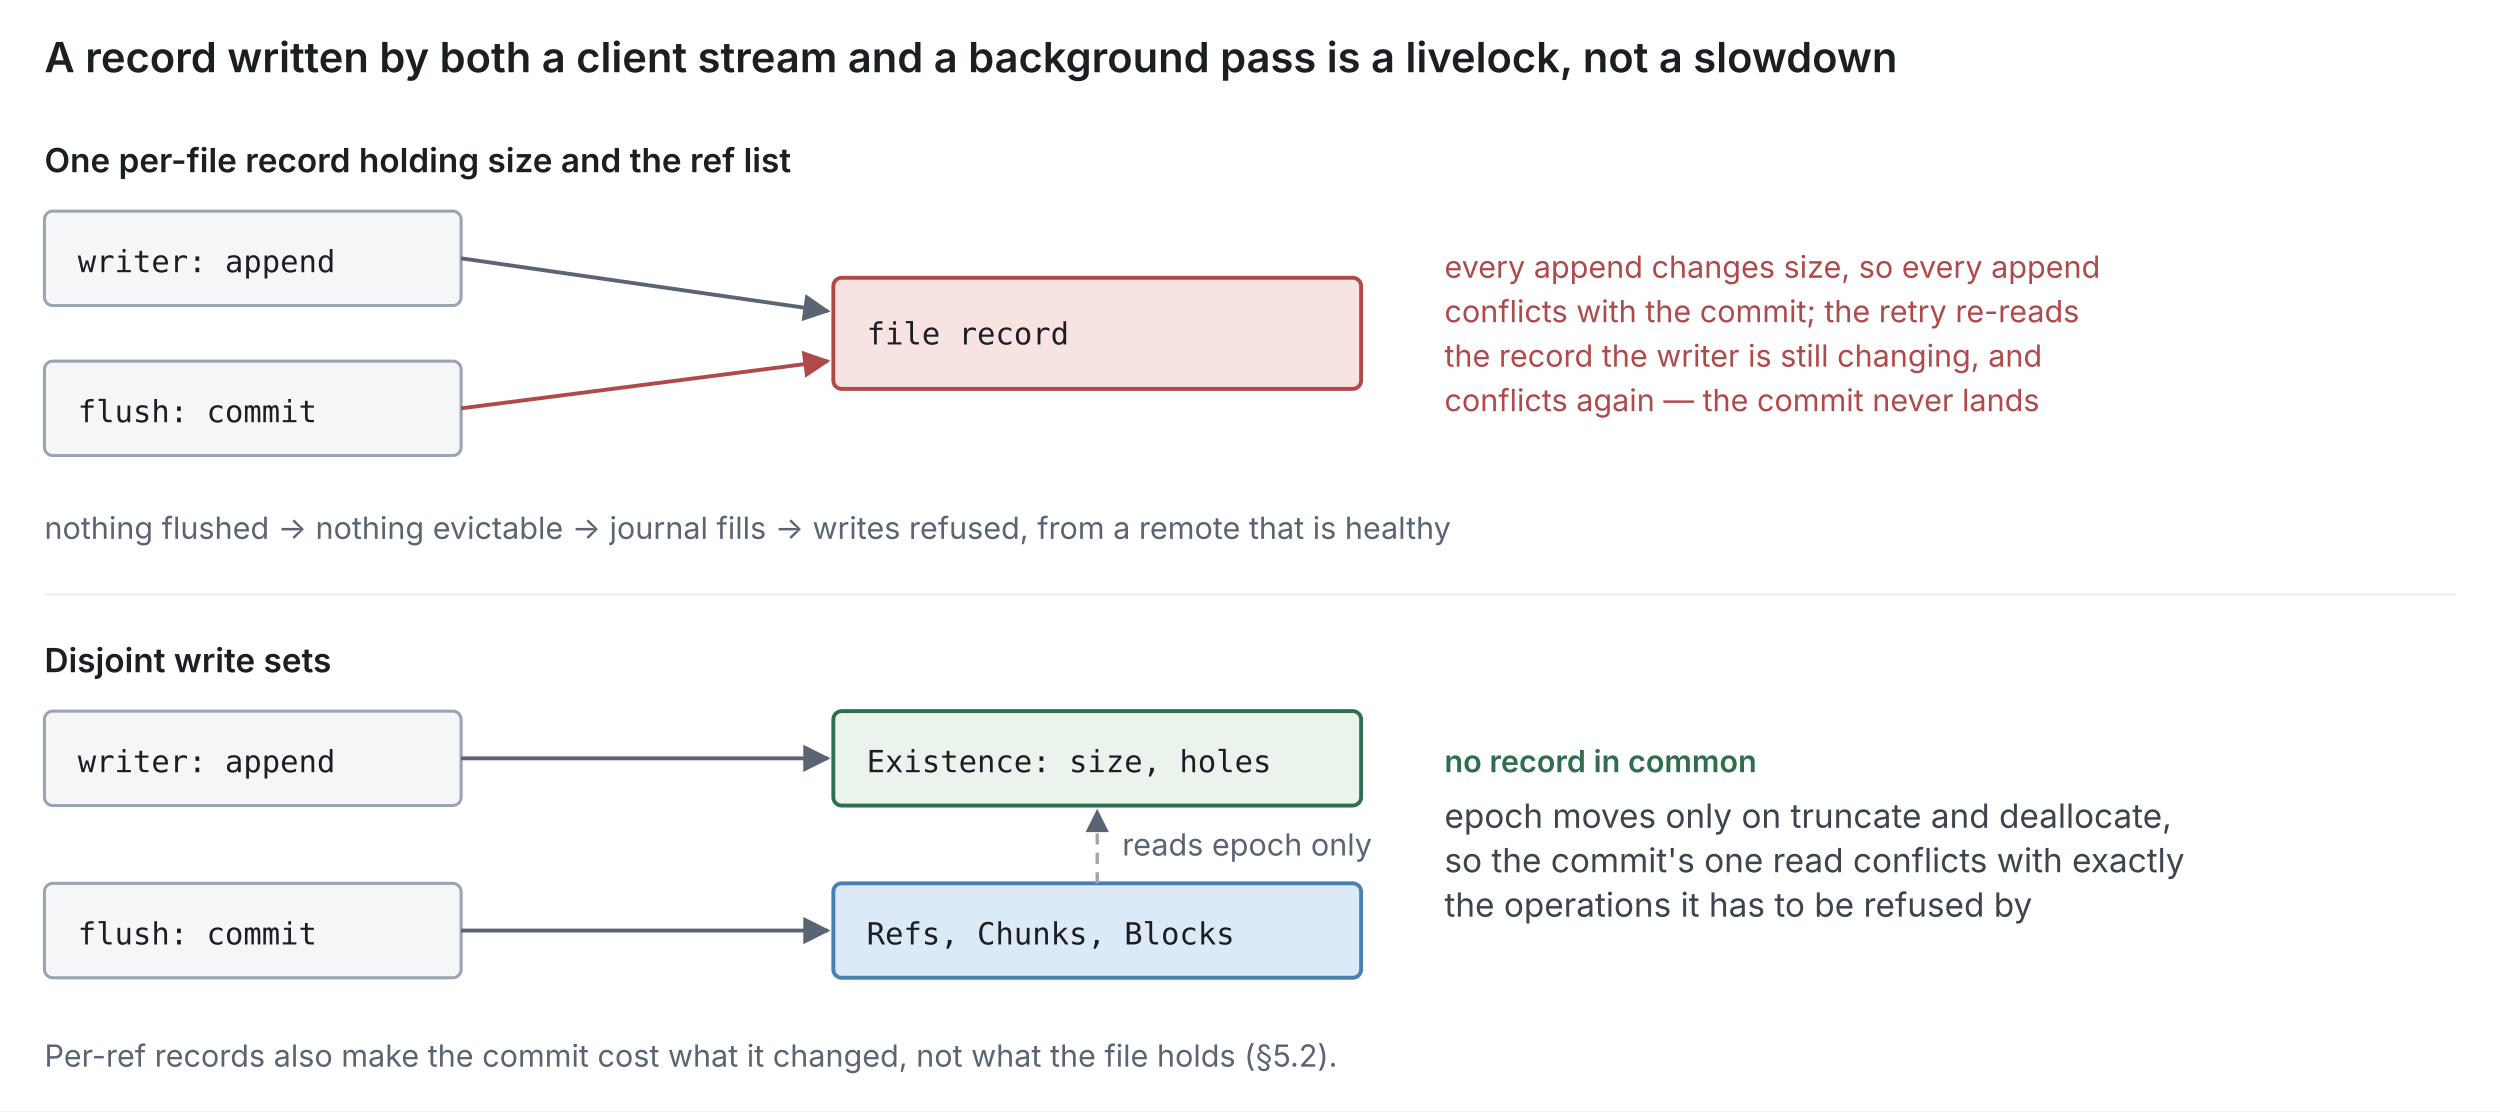
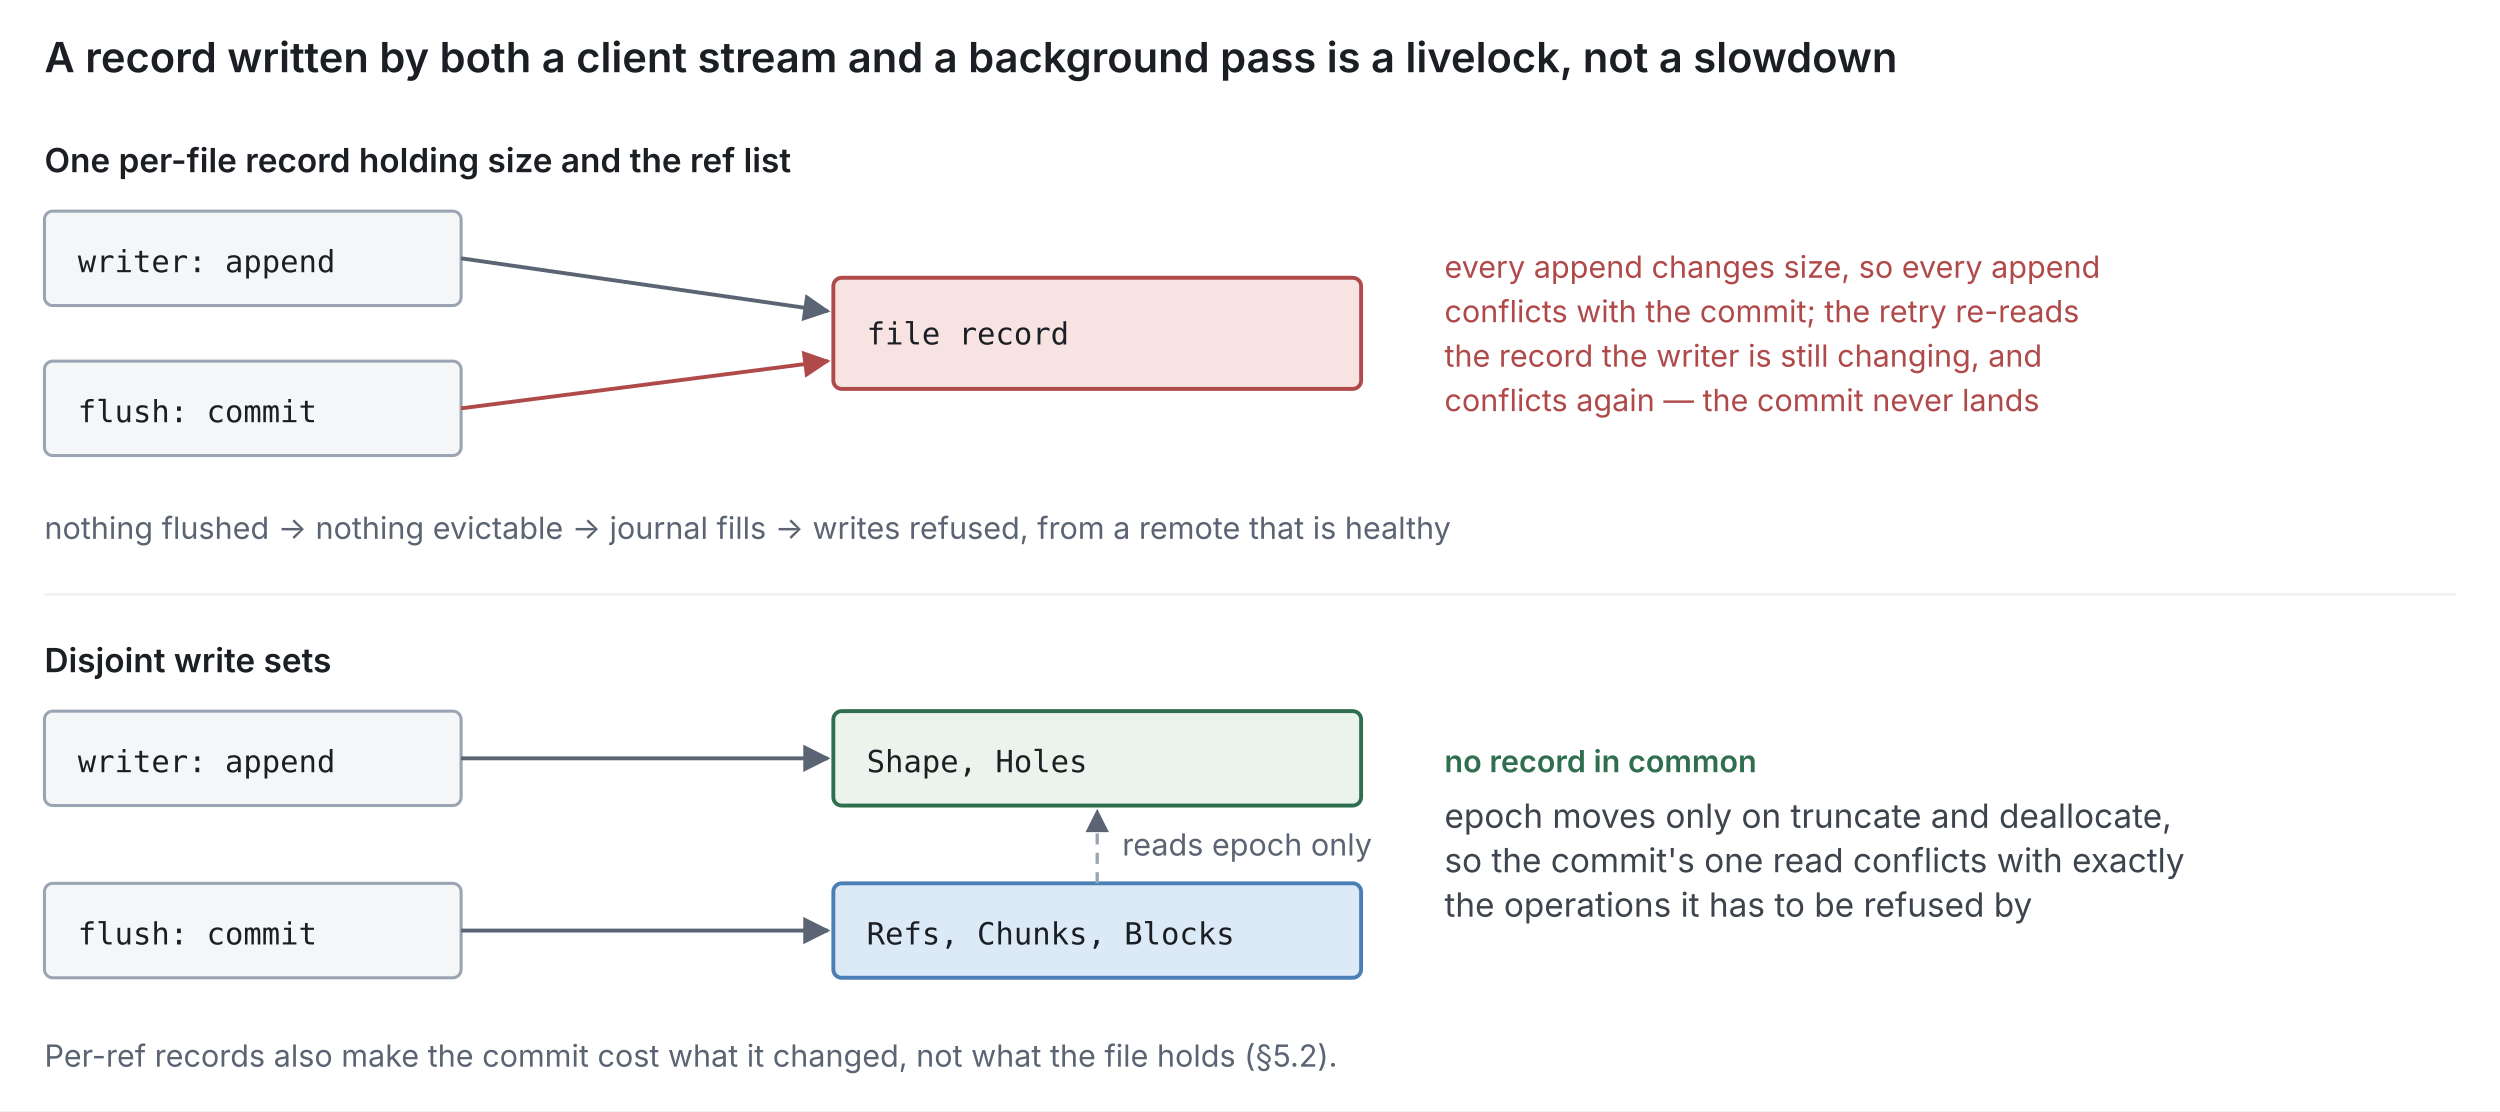
<svg xmlns="http://www.w3.org/2000/svg" viewBox="0 0 900 400" width="900" height="400" font-family="system-ui,-apple-system,Segoe UI,sans-serif">
  <defs>
    <style>
      .t  { font-size: 15px; font-weight: 600; fill: #1b1f24 }
      .rl { font-size: 12px; font-weight: 600; fill: #1b1f24 }
      .l  { font-size: 12px; fill: #3d444d }
      .s  { font-size: 11px; fill: #5b6472 }
      .m  { font-family: ui-monospace,SFMono-Regular,Menlo,monospace; font-size: 11px; fill: #1b1f24 }
      .why { font-size: 11px; fill: #b04a4a }
      .ok  { font-size: 11px; font-weight: 600; fill: #2f6f4f }
      .bx { fill: #dce9f7; stroke: #4a7fb5; stroke-width: 1.4 }
      .bg { fill: #eaf4ec; stroke: #2f6f4f; stroke-width: 1.4 }
      .br { fill: #f8e3e3; stroke: #b04a4a; stroke-width: 1.4 }
      .bn { fill: #f4f6f8; stroke: #9aa4b2; stroke-width: 1.1 }
    </style>
    <marker id="a4w" viewBox="0 0 10 10" refX="9" refY="5" markerWidth="7" markerHeight="7" orient="auto">
      <path d="M0,0 L10,5 L0,10 z" fill="#5b6472" />
    </marker>
    <marker id="a4x" viewBox="0 0 10 10" refX="9" refY="5" markerWidth="7" markerHeight="7" orient="auto">
      <path d="M0,0 L10,5 L0,10 z" fill="#b04a4a" />
    </marker>
  </defs>
  <rect width="900" height="400" fill="#ffffff" />
  <text x="16" y="26" class="t">A record written by both a client stream and a background pass is a livelock, not a slowdown</text>
  <text x="16" y="62" class="rl">One per-file record holding size and the ref list</text>
  <rect x="16" y="76" width="150" height="34" rx="3" class="bn" />
  <text x="28" y="98" class="m">writer: append</text>
  <rect x="16" y="130" width="150" height="34" rx="3" class="bn" />
  <text x="28" y="152" class="m">flush: commit</text>
  <rect x="300" y="100" width="190" height="40" rx="3" class="br" />
  <text x="312" y="124" class="m">file record</text>
  <line x1="166" y1="93" x2="298" y2="112" stroke="#5b6472" stroke-width="1.4" marker-end="url(#a4w)" />
  <line x1="166" y1="147" x2="298" y2="130" stroke="#b04a4a" stroke-width="1.4" marker-end="url(#a4x)" />
  <text x="520" y="100" class="why">every append changes size, so every append</text>
  <text x="520" y="116" class="why">conflicts with the commit; the retry re-reads</text>
  <text x="520" y="132" class="why">the record the writer is still changing, and</text>
  <text x="520" y="148" class="why">conflicts again — the commit never lands</text>
  <text x="16" y="194" class="s">nothing flushed → nothing evictable → journal fills → writes refused, from a remote that is healthy</text>
  <line x1="16" y1="214" x2="884" y2="214" stroke="#eef1f4" />
  <text x="16" y="242" class="rl">Disjoint write sets</text>
  <rect x="16" y="256" width="150" height="34" rx="3" class="bn" />
  <text x="28" y="278" class="m">writer: append</text>
  <rect x="16" y="318" width="150" height="34" rx="3" class="bn" />
  <text x="28" y="340" class="m">flush: commit</text>
  <rect x="300" y="256" width="190" height="34" rx="3" class="bg" />
-   <text x="312" y="278" class="m">Existence: size, holes</text>
+   <text x="312" y="278" class="m">Shape, Holes</text>
  <rect x="300" y="318" width="190" height="34" rx="3" class="bx" />
  <text x="312" y="340" class="m">Refs, Chunks, Blocks</text>
  <line x1="166" y1="273" x2="298" y2="273" stroke="#5b6472" stroke-width="1.4" marker-end="url(#a4w)" />
  <line x1="166" y1="335" x2="298" y2="335" stroke="#5b6472" stroke-width="1.4" marker-end="url(#a4w)" />
  <line x1="395" y1="318" x2="395" y2="292" stroke="#9aa4b2" stroke-width="1.2" stroke-dasharray="4 3" marker-end="url(#a4w)" />
  <text x="404" y="308" class="s">reads epoch only</text>
  <text x="520" y="278" class="ok">no record in common</text>
  <text x="520" y="298" class="l">epoch moves only on truncate and deallocate,</text>
  <text x="520" y="314" class="l">so the commit's one read conflicts with exactly</text>
  <text x="520" y="330" class="l">the operations it has to be refused by</text>
  <text x="16" y="384" class="s">Per-ref records also make the commit cost what it changed, not what the file holds (§5.2).</text>
</svg>
